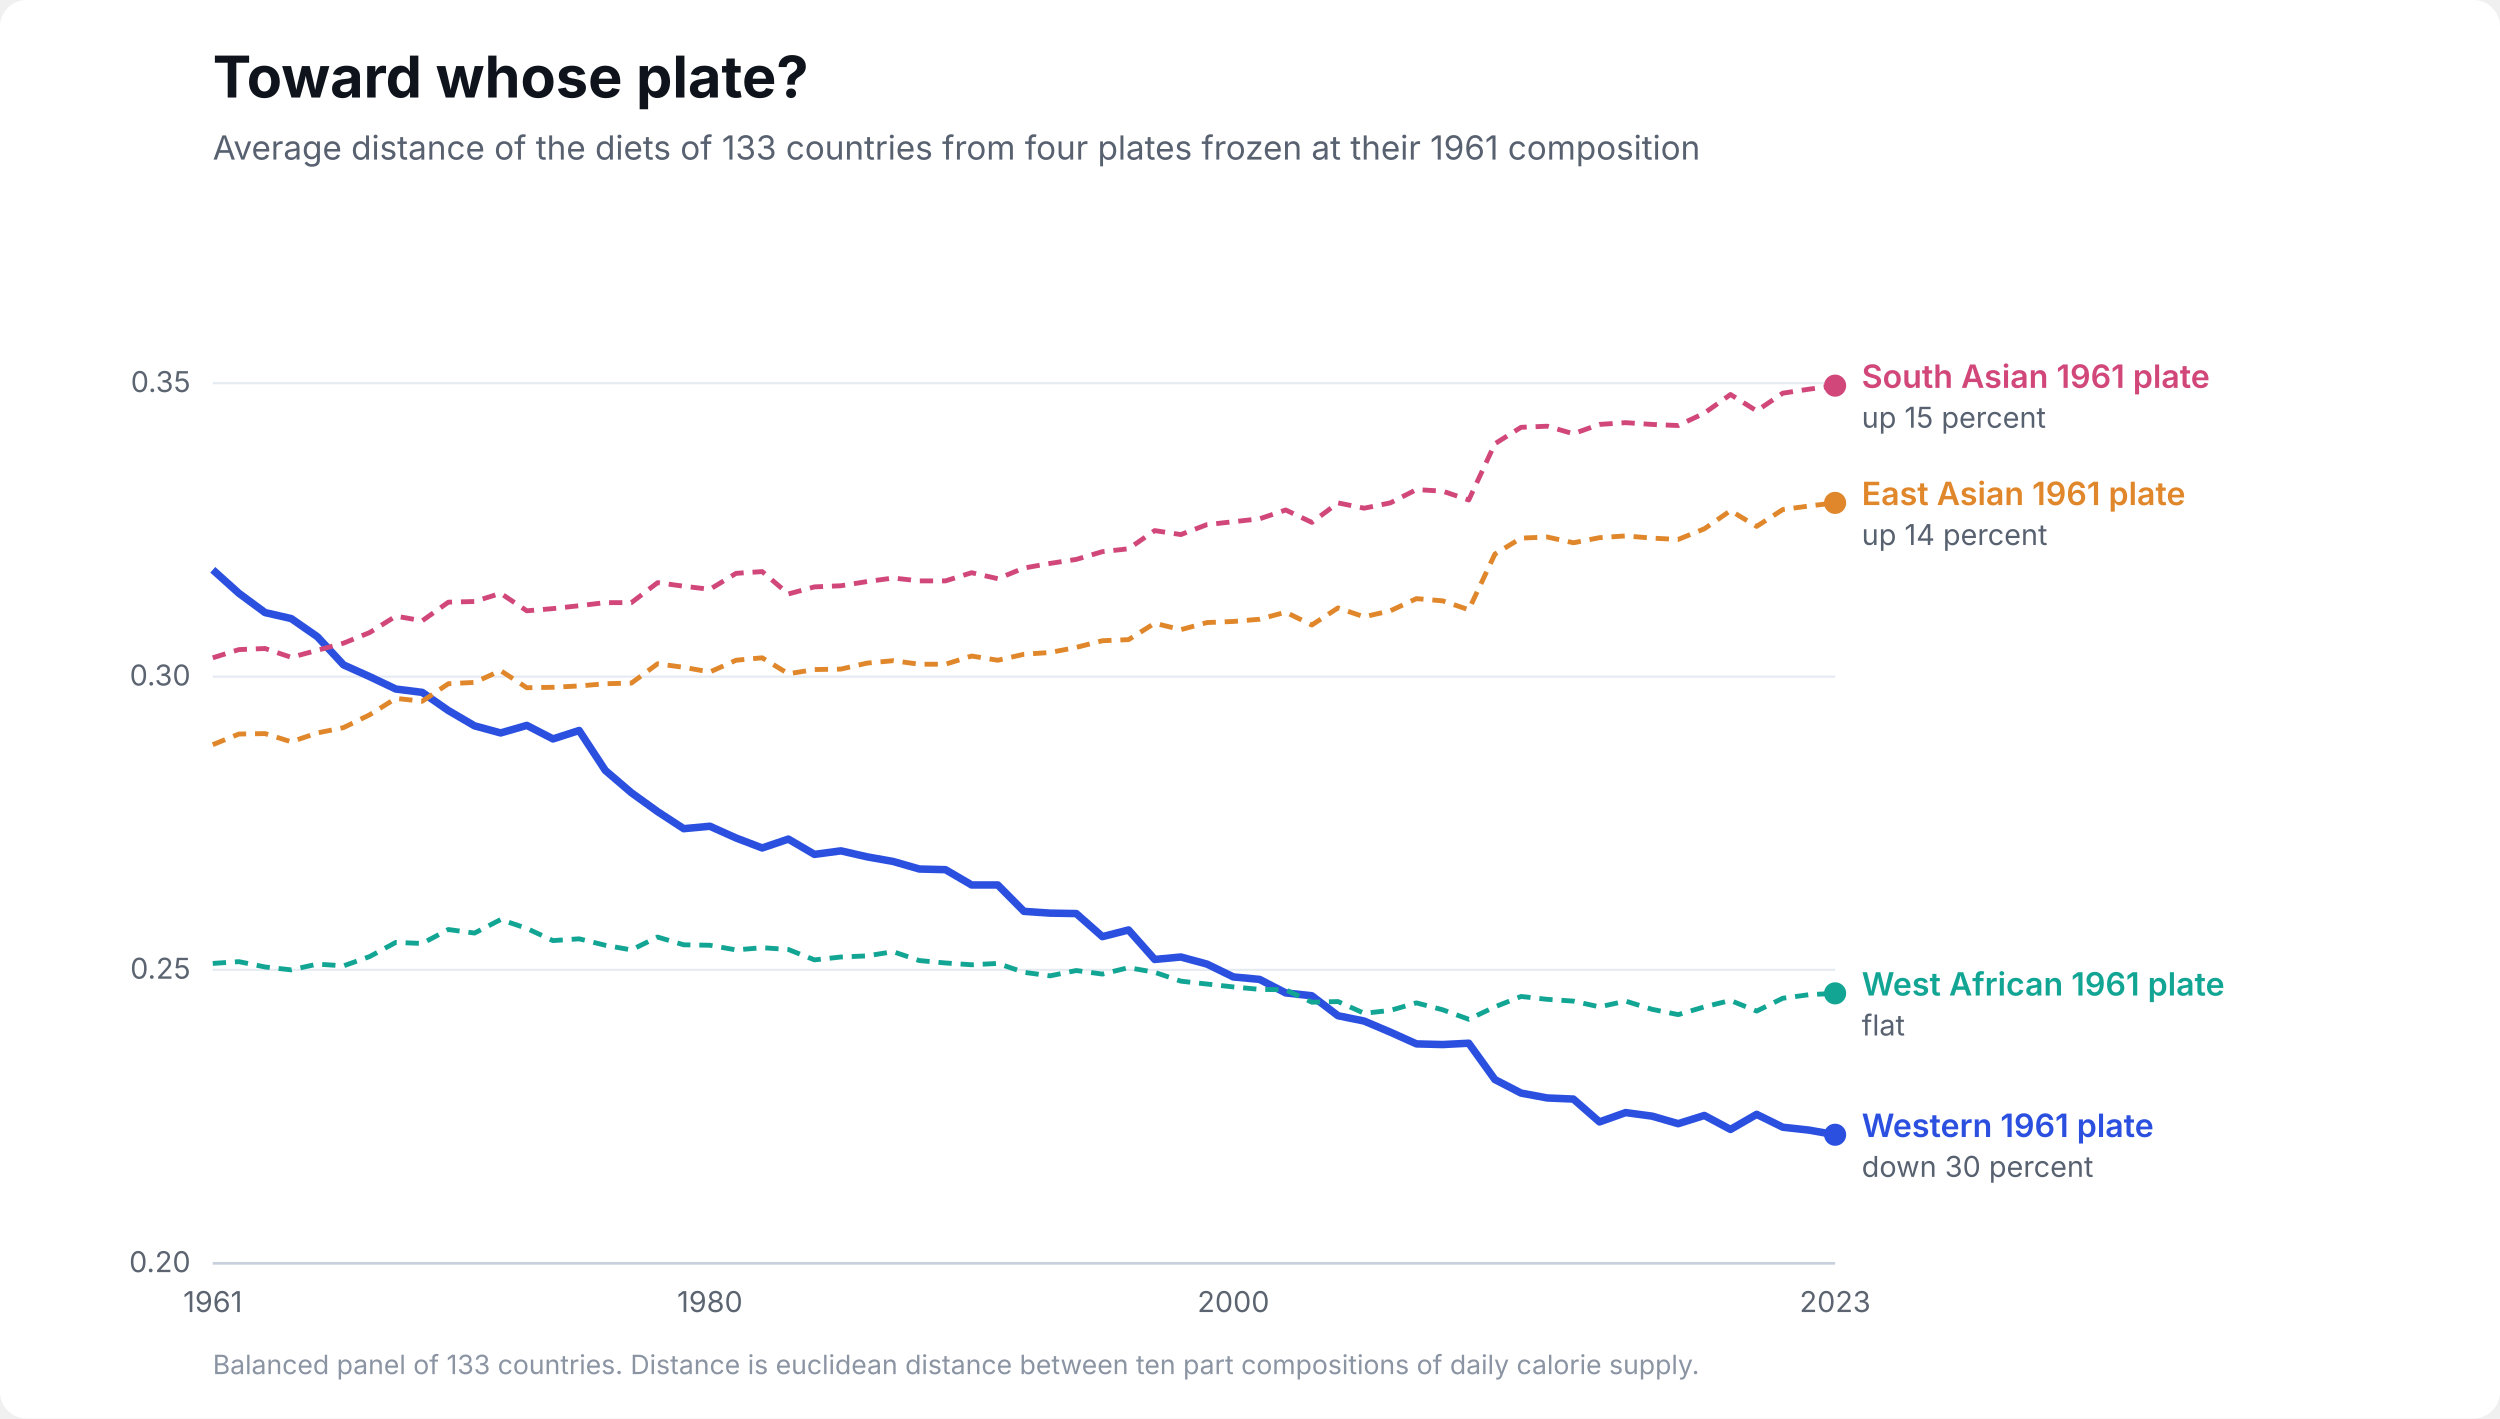
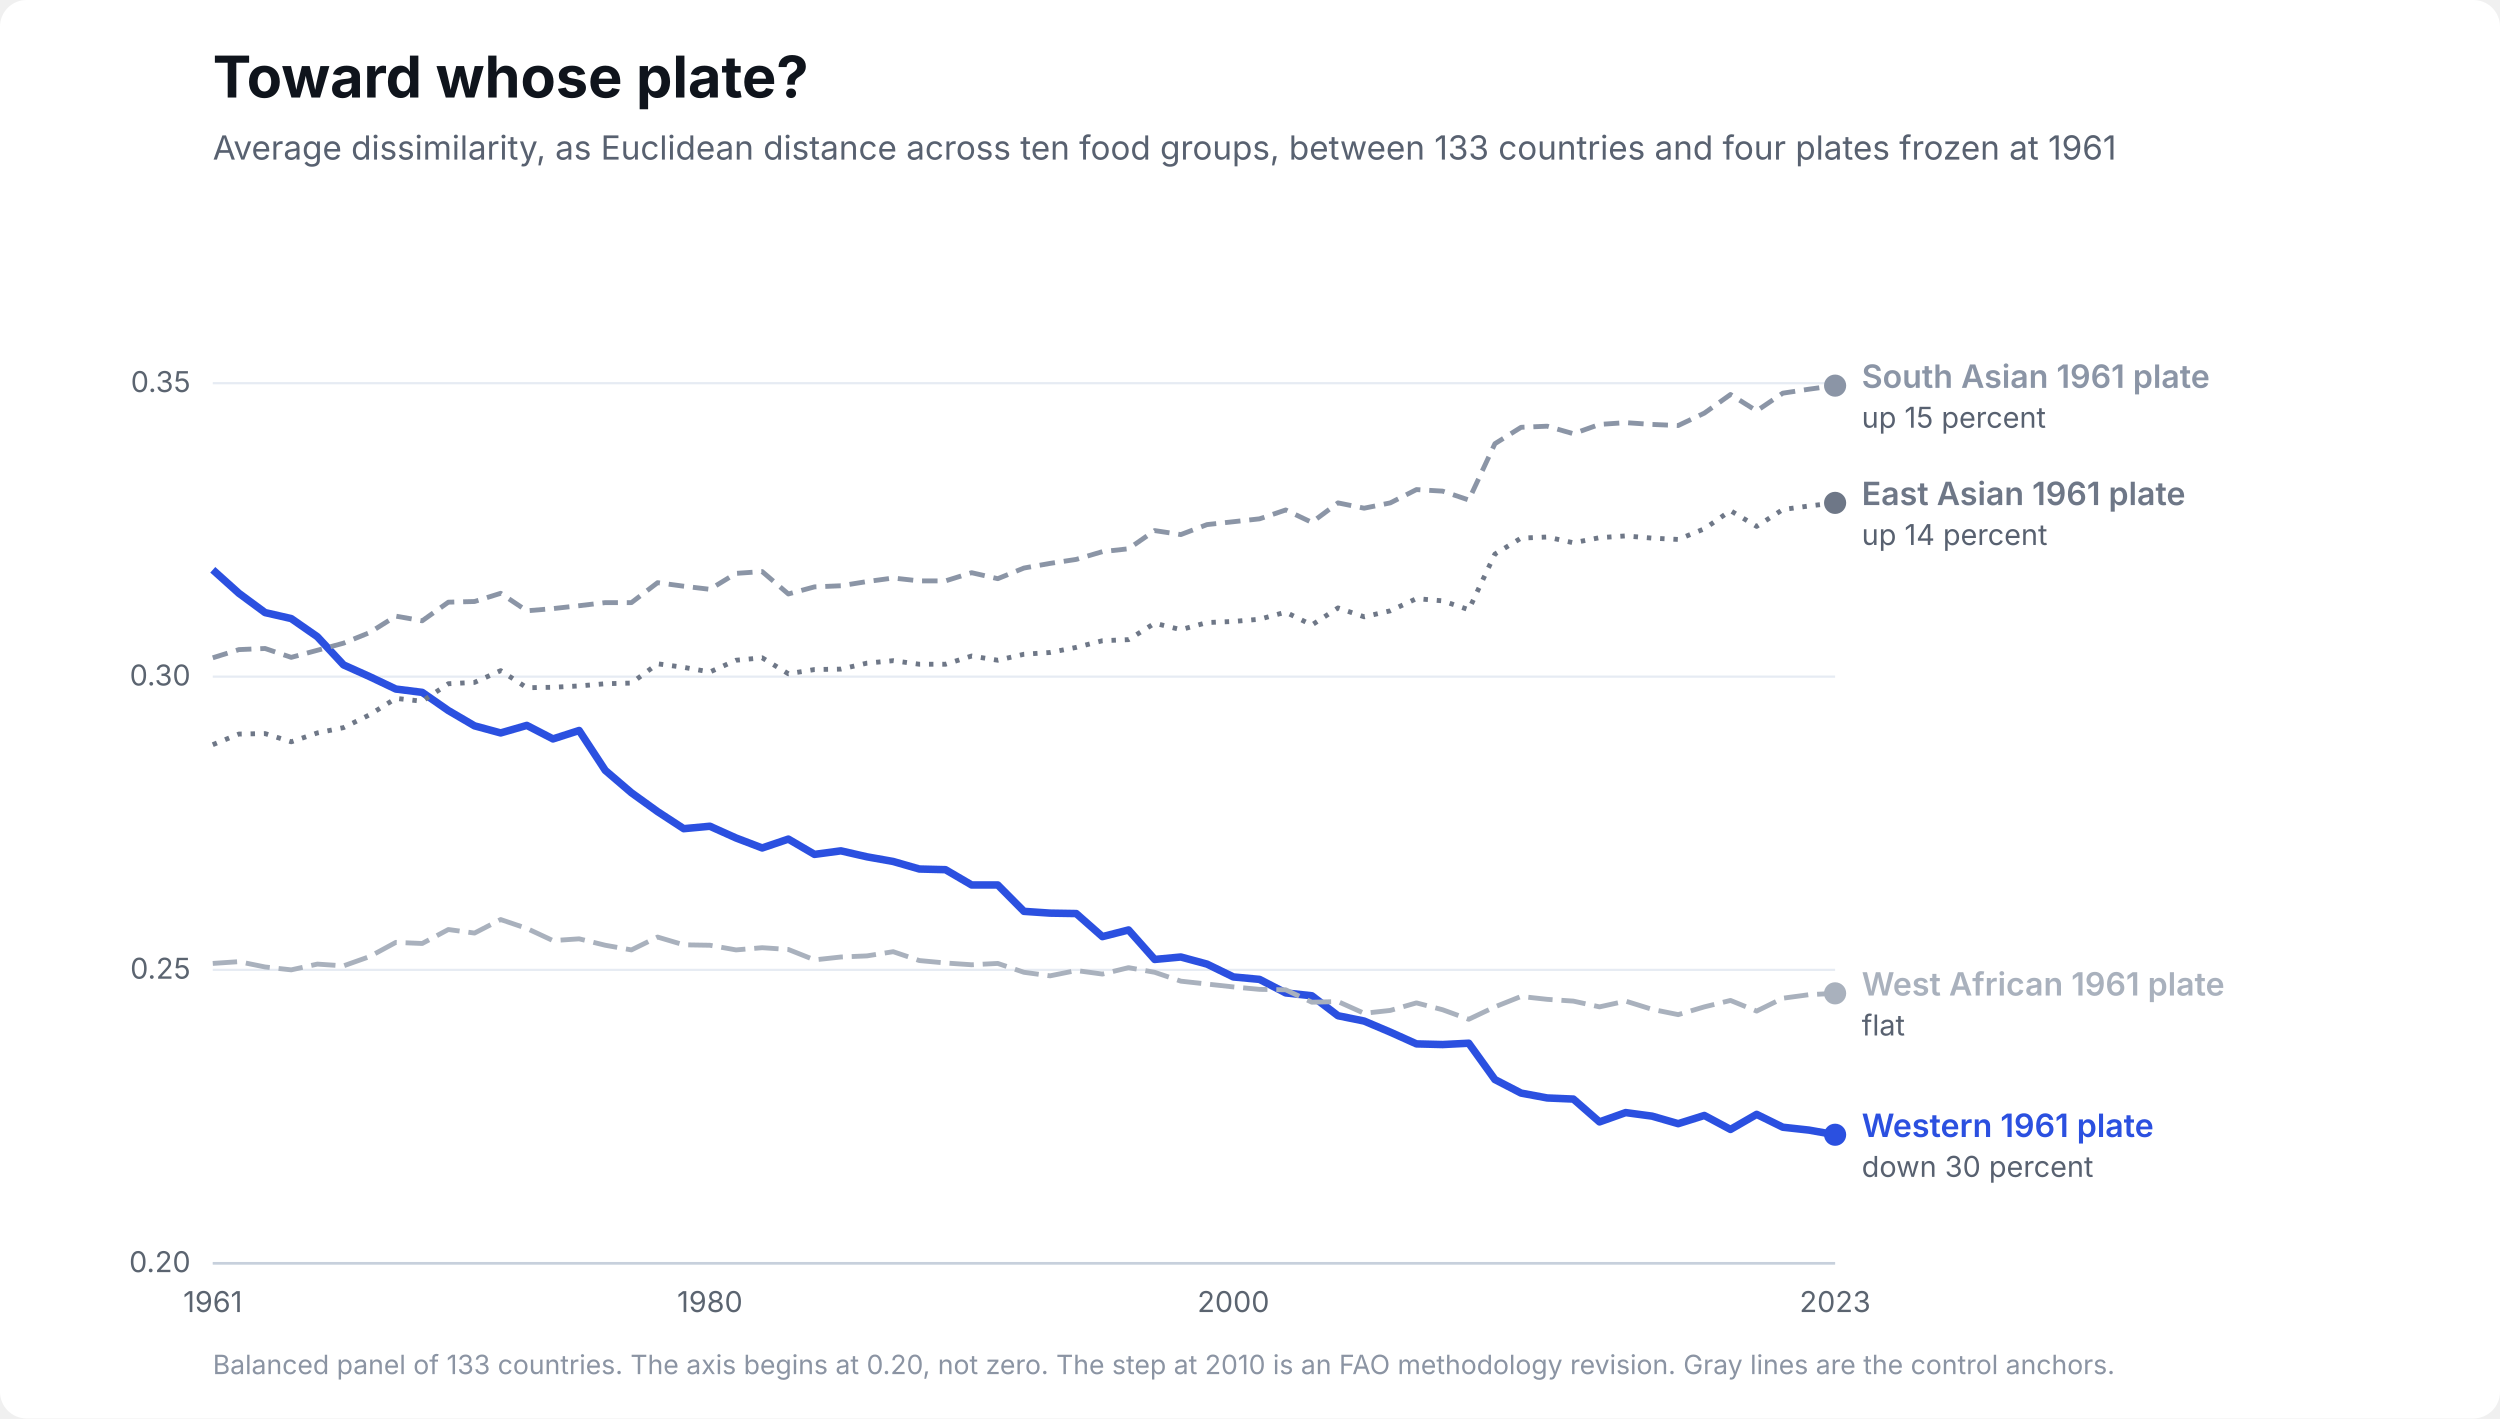
<svg xmlns="http://www.w3.org/2000/svg" viewBox="0 0 1128 640" role="img" aria-label="Line chart from 1961 to 2023 of the average distance between the diets of 133 countries and four reference plates fixed at their 1961 composition. Distance to the Western plate falls 30 percent, the only line that falls substantially. Distance to the South Asian and East Asian plates rises about 15 percent and distance to the West African plate stays flat. The world moved toward one plate and away from the others.">
  <style>
 .bg{fill:#ffffff}
 .t{fill:#0f141c;font:700 26px system-ui,-apple-system,Segoe UI,sans-serif}
 .sub{fill:#586170;font:15px system-ui,-apple-system,Segoe UI,sans-serif}
 .grid{stroke:#e6ebf3;stroke-width:1}.axis{stroke:#c7d0dc;stroke-width:1.2}
 .tick{fill:#5b6470;font:13px system-ui,-apple-system,Segoe UI,sans-serif}
 .end{font:600 14.5px system-ui,-apple-system,Segoe UI,sans-serif}
 .endv{fill:#586170;font:13px system-ui,-apple-system,Segoe UI,sans-serif}
 .src{fill:#8b94a3;font:12px system-ui,-apple-system,Segoe UI,sans-serif}
 @media (prefers-color-scheme:dark){.bg{fill:#0f141c}.t{fill:#e7eef7}.sub{fill:#94a1b2}
 .grid{stroke:#223047}.axis{stroke:#33415a}.tick{fill:#94a1b2}.endv{fill:#94a1b2}.src{fill:#6b7688}}
</style>
  <rect class="bg" width="1128" height="640" rx="12" />
  <text class="t" x="96" y="44">Toward whose plate?</text>
-   <text class="sub" x="96" y="72">Average distance of the diets of 133 countries from four plates frozen at their 1961 composition</text>
+   <text class="sub" x="96" y="72">Average dissimilarity, as Euclidean distance across ten food groups, between 133 countries and four plates frozen at 1961</text>
  <line class="grid" x1="96" y1="570.0" x2="828" y2="570.0" />
  <text class="tick" x="86" y="574.0" text-anchor="end">0.20</text>
  <line class="grid" x1="96" y1="437.6" x2="828" y2="437.6" />
  <text class="tick" x="86" y="441.6" text-anchor="end">0.25</text>
  <line class="grid" x1="96" y1="305.3" x2="828" y2="305.3" />
  <text class="tick" x="86" y="309.3" text-anchor="end">0.30</text>
  <line class="grid" x1="96" y1="172.9" x2="828" y2="172.9" />
  <text class="tick" x="86" y="176.9" text-anchor="end">0.35</text>
  <polyline points="96.0,257.1 107.8,267.7 119.6,276.4 131.4,279.1 143.2,287.3 155.0,300.0 166.8,305.3 178.6,310.9 190.5,312.4 202.3,320.6 214.1,327.5 225.9,330.7 237.7,327.3 249.5,333.4 261.3,329.6 273.1,347.6 284.9,357.7 296.7,366.2 308.5,373.9 320.3,372.8 332.1,378.1 343.9,382.6 355.7,378.6 367.5,385.5 379.4,383.9 391.2,386.6 403.0,388.7 414.8,392.1 426.6,392.4 438.4,399.3 450.2,399.3 462.0,411.2 473.8,412.0 485.6,412.2 497.4,422.6 509.2,419.6 521.0,432.9 532.8,431.8 544.6,435.0 556.5,440.8 568.3,441.9 580.1,448.0 591.9,449.3 603.7,458.3 615.5,460.7 627.3,465.7 639.1,471.0 650.9,471.3 662.7,470.7 674.5,487.1 686.3,493.2 698.1,495.4 709.9,495.9 721.7,506.2 733.5,502.0 745.4,503.6 757.2,507.0 769.0,503.3 780.8,509.6 792.6,502.8 804.4,508.6 816.2,509.9 828.0,512.0" fill="none" stroke="#2b50e0" stroke-width="3.4" stroke-linejoin="round" />
  <circle cx="828.0" cy="512.0" r="5" fill="#2b50e0" />
  <text class="end" x="840" y="513.0" fill="#2b50e0">Western 1961 plate</text>
  <text class="endv" x="840" y="531.0">down 30 percent</text>
-   <polyline points="96.0,296.8 107.8,293.1 119.6,292.6 131.4,296.6 143.2,293.4 155.0,290.2 166.8,285.4 178.6,278.0 190.5,280.1 202.3,271.7 214.1,271.4 225.9,267.7 237.7,275.6 249.5,274.6 261.3,273.3 273.1,271.9 284.9,271.9 296.7,262.9 308.5,264.5 320.3,265.9 332.1,258.7 343.9,257.9 355.7,268.0 367.5,264.8 379.4,264.3 391.2,262.4 403.0,260.8 414.8,262.1 426.6,262.1 438.4,258.4 450.2,261.1 462.0,256.3 473.8,254.2 485.6,252.4 497.4,248.9 509.2,247.6 521.0,239.4 532.8,241.2 544.6,236.7 556.5,235.4 568.3,234.1 580.1,230.1 591.9,235.7 603.7,226.9 615.5,229.3 627.3,226.9 639.1,220.9 650.9,221.6 662.7,225.6 674.5,200.2 686.3,192.8 698.1,192.3 709.9,195.7 721.7,191.5 733.5,190.7 745.4,191.5 757.2,192.0 769.0,186.4 780.8,178.0 792.6,185.4 804.4,177.4 816.2,175.6 828.0,174.0" fill="none" stroke="#d1477a" stroke-width="2.2" stroke-dasharray="6 4" stroke-linejoin="round" />
-   <circle cx="828.0" cy="174.0" r="5" fill="#d1477a" />
-   <text class="end" x="840" y="175.0" fill="#d1477a">South Asian 1961 plate</text>
+   <polyline points="96.0,296.8 107.8,293.1 119.6,292.6 131.4,296.6 143.2,293.4 155.0,290.2 166.8,285.4 178.6,278.0 190.5,280.1 202.3,271.7 214.1,271.4 225.9,267.7 237.7,275.6 249.5,274.6 261.3,273.3 273.1,271.9 284.9,271.9 296.7,262.9 308.5,264.5 320.3,265.9 332.1,258.7 343.9,257.9 355.7,268.0 367.5,264.8 379.4,264.3 391.2,262.4 403.0,260.8 414.8,262.1 426.6,262.1 438.4,258.4 450.2,261.1 462.0,256.3 473.8,254.2 485.6,252.4 497.4,248.9 509.2,247.6 521.0,239.4 532.8,241.2 544.6,236.7 556.5,235.4 568.3,234.1 580.1,230.1 591.9,235.7 603.7,226.9 615.5,229.3 627.3,226.9 639.1,220.9 650.9,221.6 662.7,225.6 674.5,200.2 686.3,192.8 698.1,192.3 709.9,195.7 721.7,191.5 733.5,190.7 745.4,191.5 757.2,192.0 769.0,186.4 780.8,178.0 792.6,185.4 804.4,177.4 816.2,175.6 828.0,174.0" fill="none" stroke="#8b95a6" stroke-width="2.2" stroke-dasharray="7 4" stroke-linejoin="round" />
+   <circle cx="828.0" cy="174.0" r="5" fill="#8b95a6" />
+   <text class="end" x="840" y="175.0" fill="#8b95a6">South Asian 1961 plate</text>
  <text class="endv" x="840" y="193.0">up 15 percent</text>
-   <polyline points="96.0,336.0 107.8,331.2 119.6,331.0 131.4,334.7 143.2,330.7 155.0,328.3 166.8,322.5 178.6,315.1 190.5,316.4 202.3,308.5 214.1,307.9 225.9,302.6 237.7,310.3 249.5,310.1 261.3,309.5 273.1,308.5 284.9,308.2 296.7,299.5 308.5,301.1 320.3,303.2 332.1,297.9 343.9,296.8 355.7,304.0 367.5,302.1 379.4,301.9 391.2,299.2 403.0,298.1 414.8,299.7 426.6,299.7 438.4,296.0 450.2,297.9 462.0,295.2 473.8,294.4 485.6,292.1 497.4,289.1 509.2,288.6 521.0,281.2 532.8,284.1 544.6,280.9 556.5,280.4 568.3,279.4 580.1,276.2 591.9,282.0 603.7,274.3 615.5,278.3 627.3,275.6 639.1,270.1 650.9,271.1 662.7,275.1 674.5,250.0 686.3,242.8 698.1,242.3 709.9,244.9 721.7,242.6 733.5,241.8 745.4,242.8 757.2,243.4 769.0,238.6 780.8,230.4 792.6,237.5 804.4,229.9 816.2,228.3 828.0,226.9" fill="none" stroke="#e0862b" stroke-width="2.2" stroke-dasharray="6 4" stroke-linejoin="round" />
-   <circle cx="828.0" cy="226.9" r="5" fill="#e0862b" />
-   <text class="end" x="840" y="227.9" fill="#e0862b">East Asian 1961 plate</text>
+   <polyline points="96.0,336.0 107.8,331.2 119.6,331.0 131.4,334.7 143.2,330.7 155.0,328.3 166.8,322.5 178.6,315.1 190.5,316.4 202.3,308.5 214.1,307.9 225.9,302.6 237.7,310.3 249.5,310.1 261.3,309.5 273.1,308.5 284.9,308.2 296.7,299.5 308.5,301.1 320.3,303.2 332.1,297.9 343.9,296.8 355.7,304.0 367.5,302.1 379.4,301.9 391.2,299.2 403.0,298.1 414.8,299.7 426.6,299.7 438.4,296.0 450.2,297.9 462.0,295.2 473.8,294.4 485.6,292.1 497.4,289.1 509.2,288.6 521.0,281.2 532.8,284.1 544.6,280.9 556.5,280.4 568.3,279.4 580.1,276.2 591.9,282.0 603.7,274.3 615.5,278.3 627.3,275.6 639.1,270.1 650.9,271.1 662.7,275.1 674.5,250.0 686.3,242.8 698.1,242.3 709.9,244.9 721.7,242.6 733.5,241.8 745.4,242.8 757.2,243.4 769.0,238.6 780.8,230.4 792.6,237.5 804.4,229.9 816.2,228.3 828.0,226.9" fill="none" stroke="#6e7787" stroke-width="2.2" stroke-dasharray="2 4" stroke-linejoin="round" />
+   <circle cx="828.0" cy="226.9" r="5" fill="#6e7787" />
+   <text class="end" x="840" y="227.9" fill="#6e7787">East Asian 1961 plate</text>
  <text class="endv" x="840" y="245.9">up 14 percent</text>
-   <polyline points="96.0,434.7 107.8,433.9 119.6,436.3 131.4,437.6 143.2,435.0 155.0,435.8 166.8,431.6 178.6,425.2 190.5,425.7 202.3,419.4 214.1,421.0 225.9,414.9 237.7,418.9 249.5,424.4 261.3,423.6 273.1,426.5 284.9,428.6 296.7,422.8 308.5,426.3 320.3,426.5 332.1,428.6 343.9,427.6 355.7,428.4 367.5,433.1 379.4,431.8 391.2,431.3 403.0,429.4 414.8,433.4 426.6,434.5 438.4,435.3 450.2,434.7 462.0,438.7 473.8,440.3 485.6,437.9 497.4,439.5 509.2,436.6 521.0,438.7 532.8,442.7 544.6,444.0 556.5,445.3 568.3,446.4 580.1,446.6 591.9,452.2 603.7,451.9 615.5,457.2 627.3,455.9 639.1,452.5 650.9,455.6 662.7,459.9 674.5,454.3 686.3,449.6 698.1,450.9 709.9,451.7 721.7,454.3 733.5,451.7 745.4,455.4 757.2,457.8 769.0,454.3 780.8,451.4 792.6,456.2 804.4,450.4 816.2,448.8 828.0,448.2" fill="none" stroke="#12a594" stroke-width="2.2" stroke-dasharray="6 4" stroke-linejoin="round" />
-   <circle cx="828.0" cy="448.2" r="5" fill="#12a594" />
-   <text class="end" x="840" y="449.2" fill="#12a594">West African 1961 plate</text>
+   <polyline points="96.0,434.7 107.8,433.9 119.6,436.3 131.4,437.6 143.2,435.0 155.0,435.8 166.8,431.6 178.6,425.2 190.5,425.7 202.3,419.4 214.1,421.0 225.9,414.9 237.7,418.9 249.5,424.4 261.3,423.6 273.1,426.5 284.9,428.6 296.7,422.8 308.5,426.3 320.3,426.5 332.1,428.6 343.9,427.6 355.7,428.4 367.5,433.1 379.4,431.8 391.2,431.3 403.0,429.4 414.8,433.4 426.6,434.5 438.4,435.3 450.2,434.7 462.0,438.7 473.8,440.3 485.6,437.9 497.4,439.5 509.2,436.6 521.0,438.7 532.8,442.7 544.6,444.0 556.5,445.3 568.3,446.4 580.1,446.6 591.9,452.2 603.7,451.9 615.5,457.2 627.3,455.9 639.1,452.5 650.9,455.6 662.7,459.9 674.5,454.3 686.3,449.6 698.1,450.9 709.9,451.7 721.7,454.3 733.5,451.7 745.4,455.4 757.2,457.8 769.0,454.3 780.8,451.4 792.6,456.2 804.4,450.4 816.2,448.8 828.0,448.2" fill="none" stroke="#a9b1bd" stroke-width="2.2" stroke-dasharray="11 4" stroke-linejoin="round" />
+   <circle cx="828.0" cy="448.2" r="5" fill="#a9b1bd" />
+   <text class="end" x="840" y="449.2" fill="#a9b1bd">West African 1961 plate</text>
  <text class="endv" x="840" y="467.2">flat</text>
  <text class="tick" x="96.0" y="592" text-anchor="middle">1961</text>
  <text class="tick" x="320.3" y="592" text-anchor="middle">1980</text>
  <text class="tick" x="556.5" y="592" text-anchor="middle">2000</text>
  <text class="tick" x="828.0" y="592" text-anchor="middle">2023</text>
  <line class="axis" x1="96" y1="570" x2="828" y2="570" />
-   <text class="src" x="96" y="620">Balanced panel of 133 countries. Distance is euclidean distance between ten part compositions of daily calorie supply.</text>
+   <text class="src" x="96" y="620">Balanced panel of 133 countries. The axis begins at 0.20, not zero. The step at 2010 is an FAO methodology revision. Gray lines are the control anchors.</text>
</svg>
